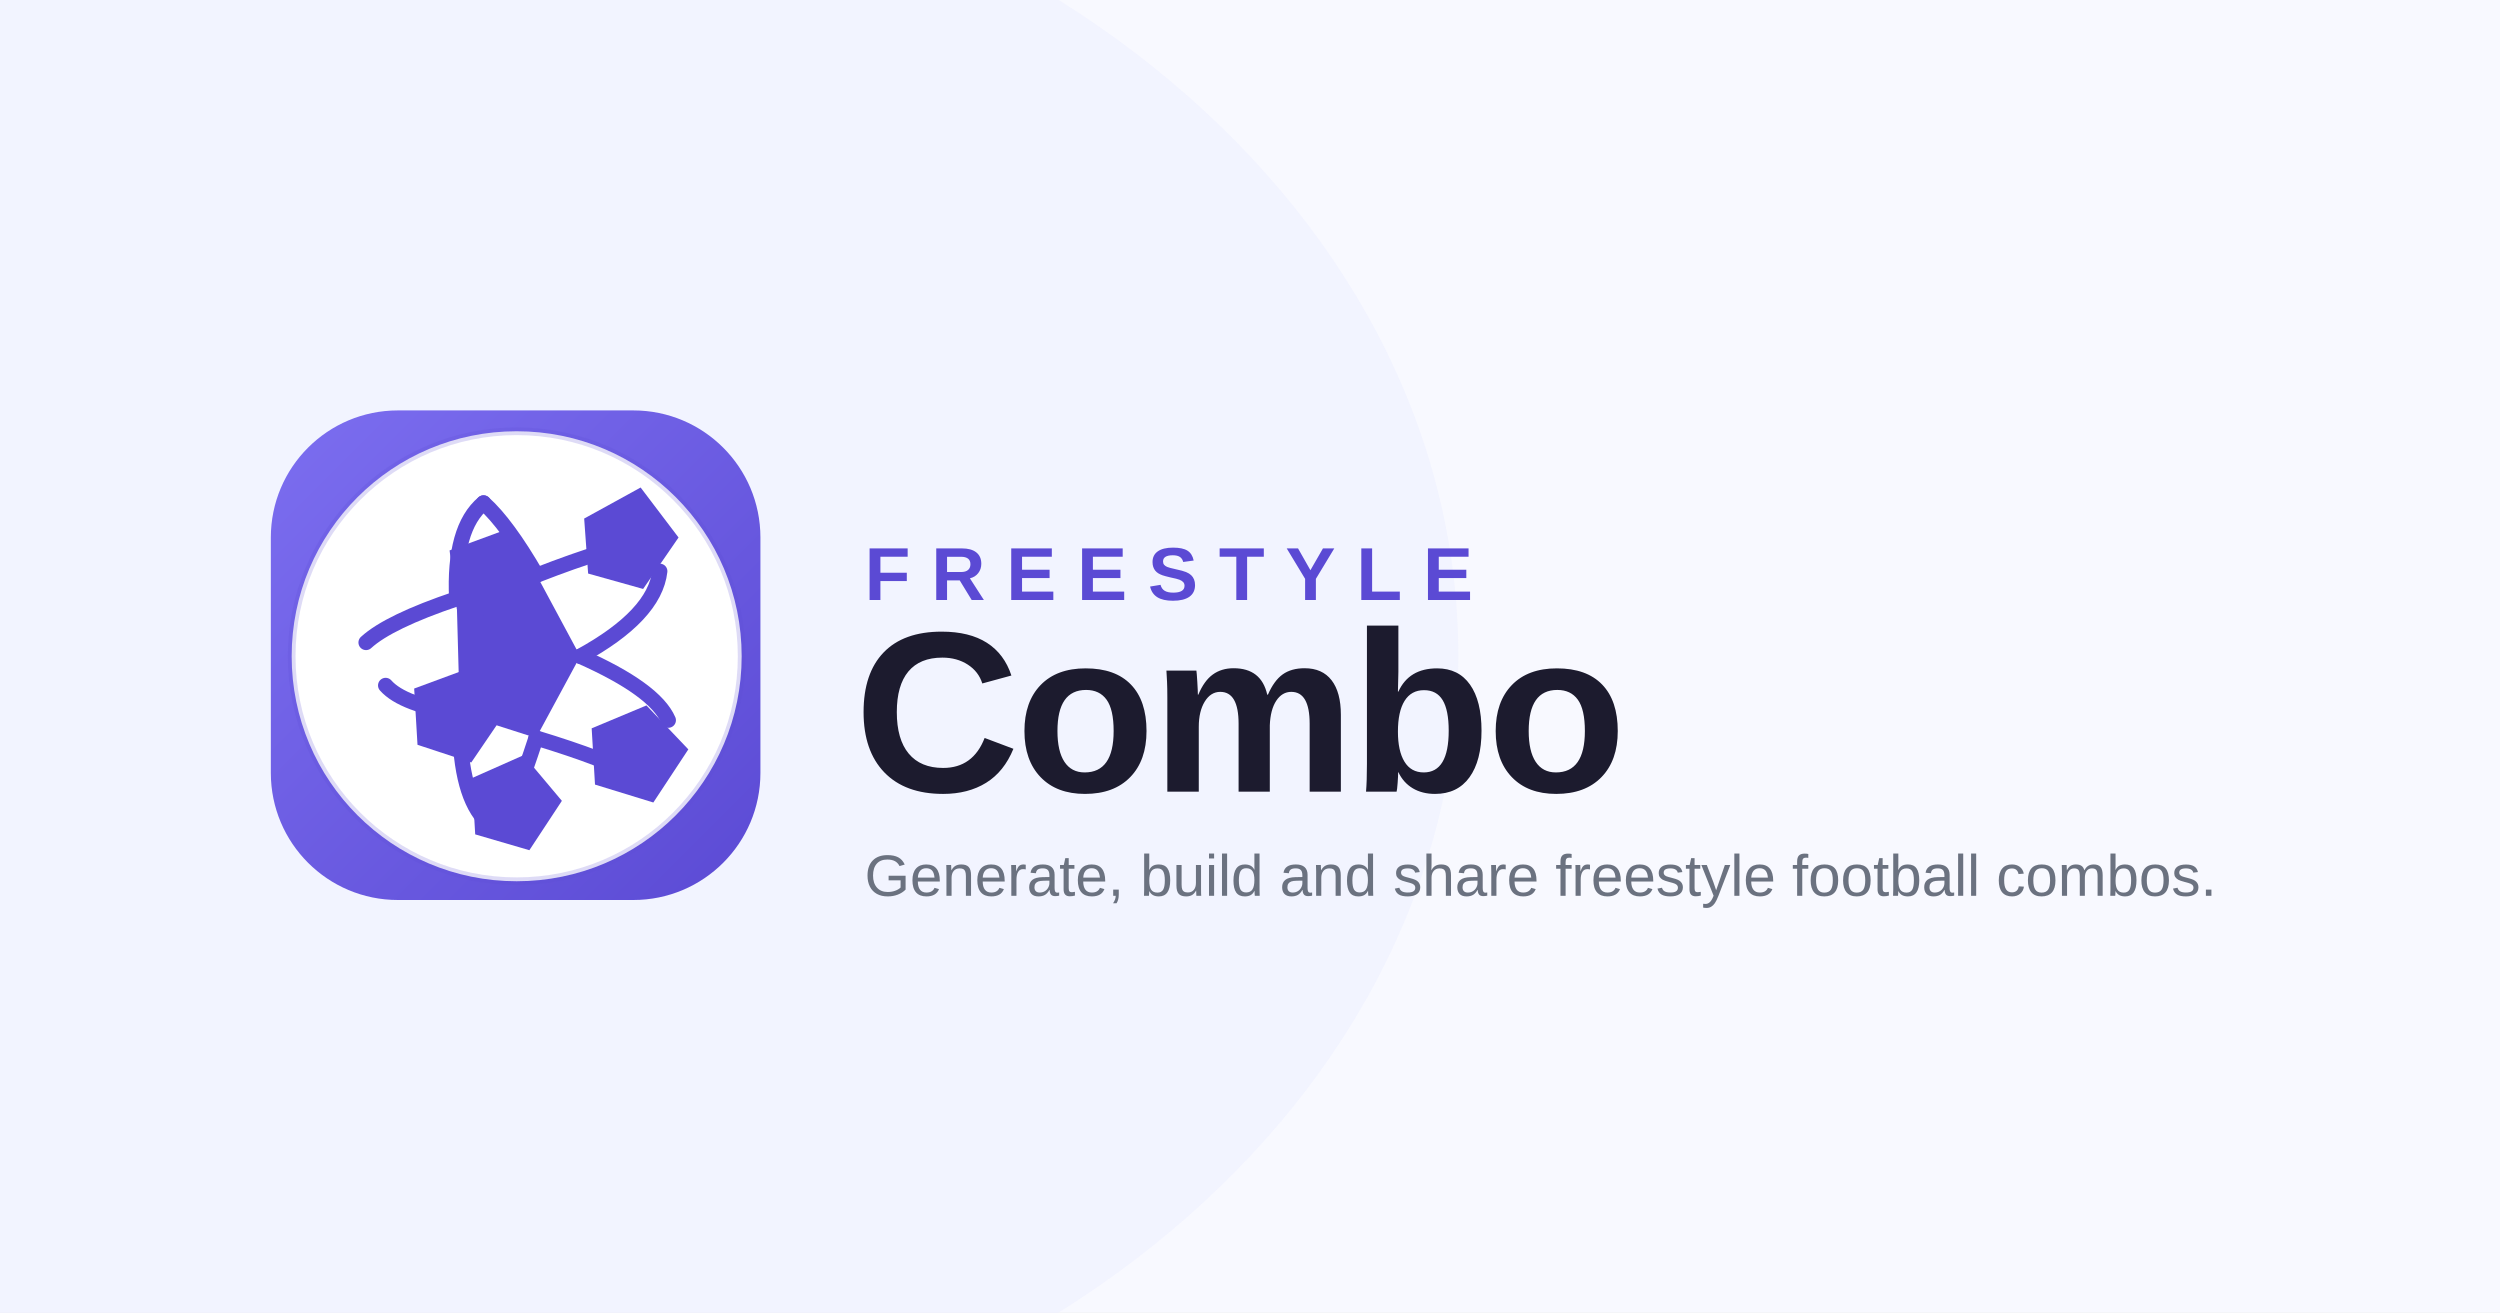
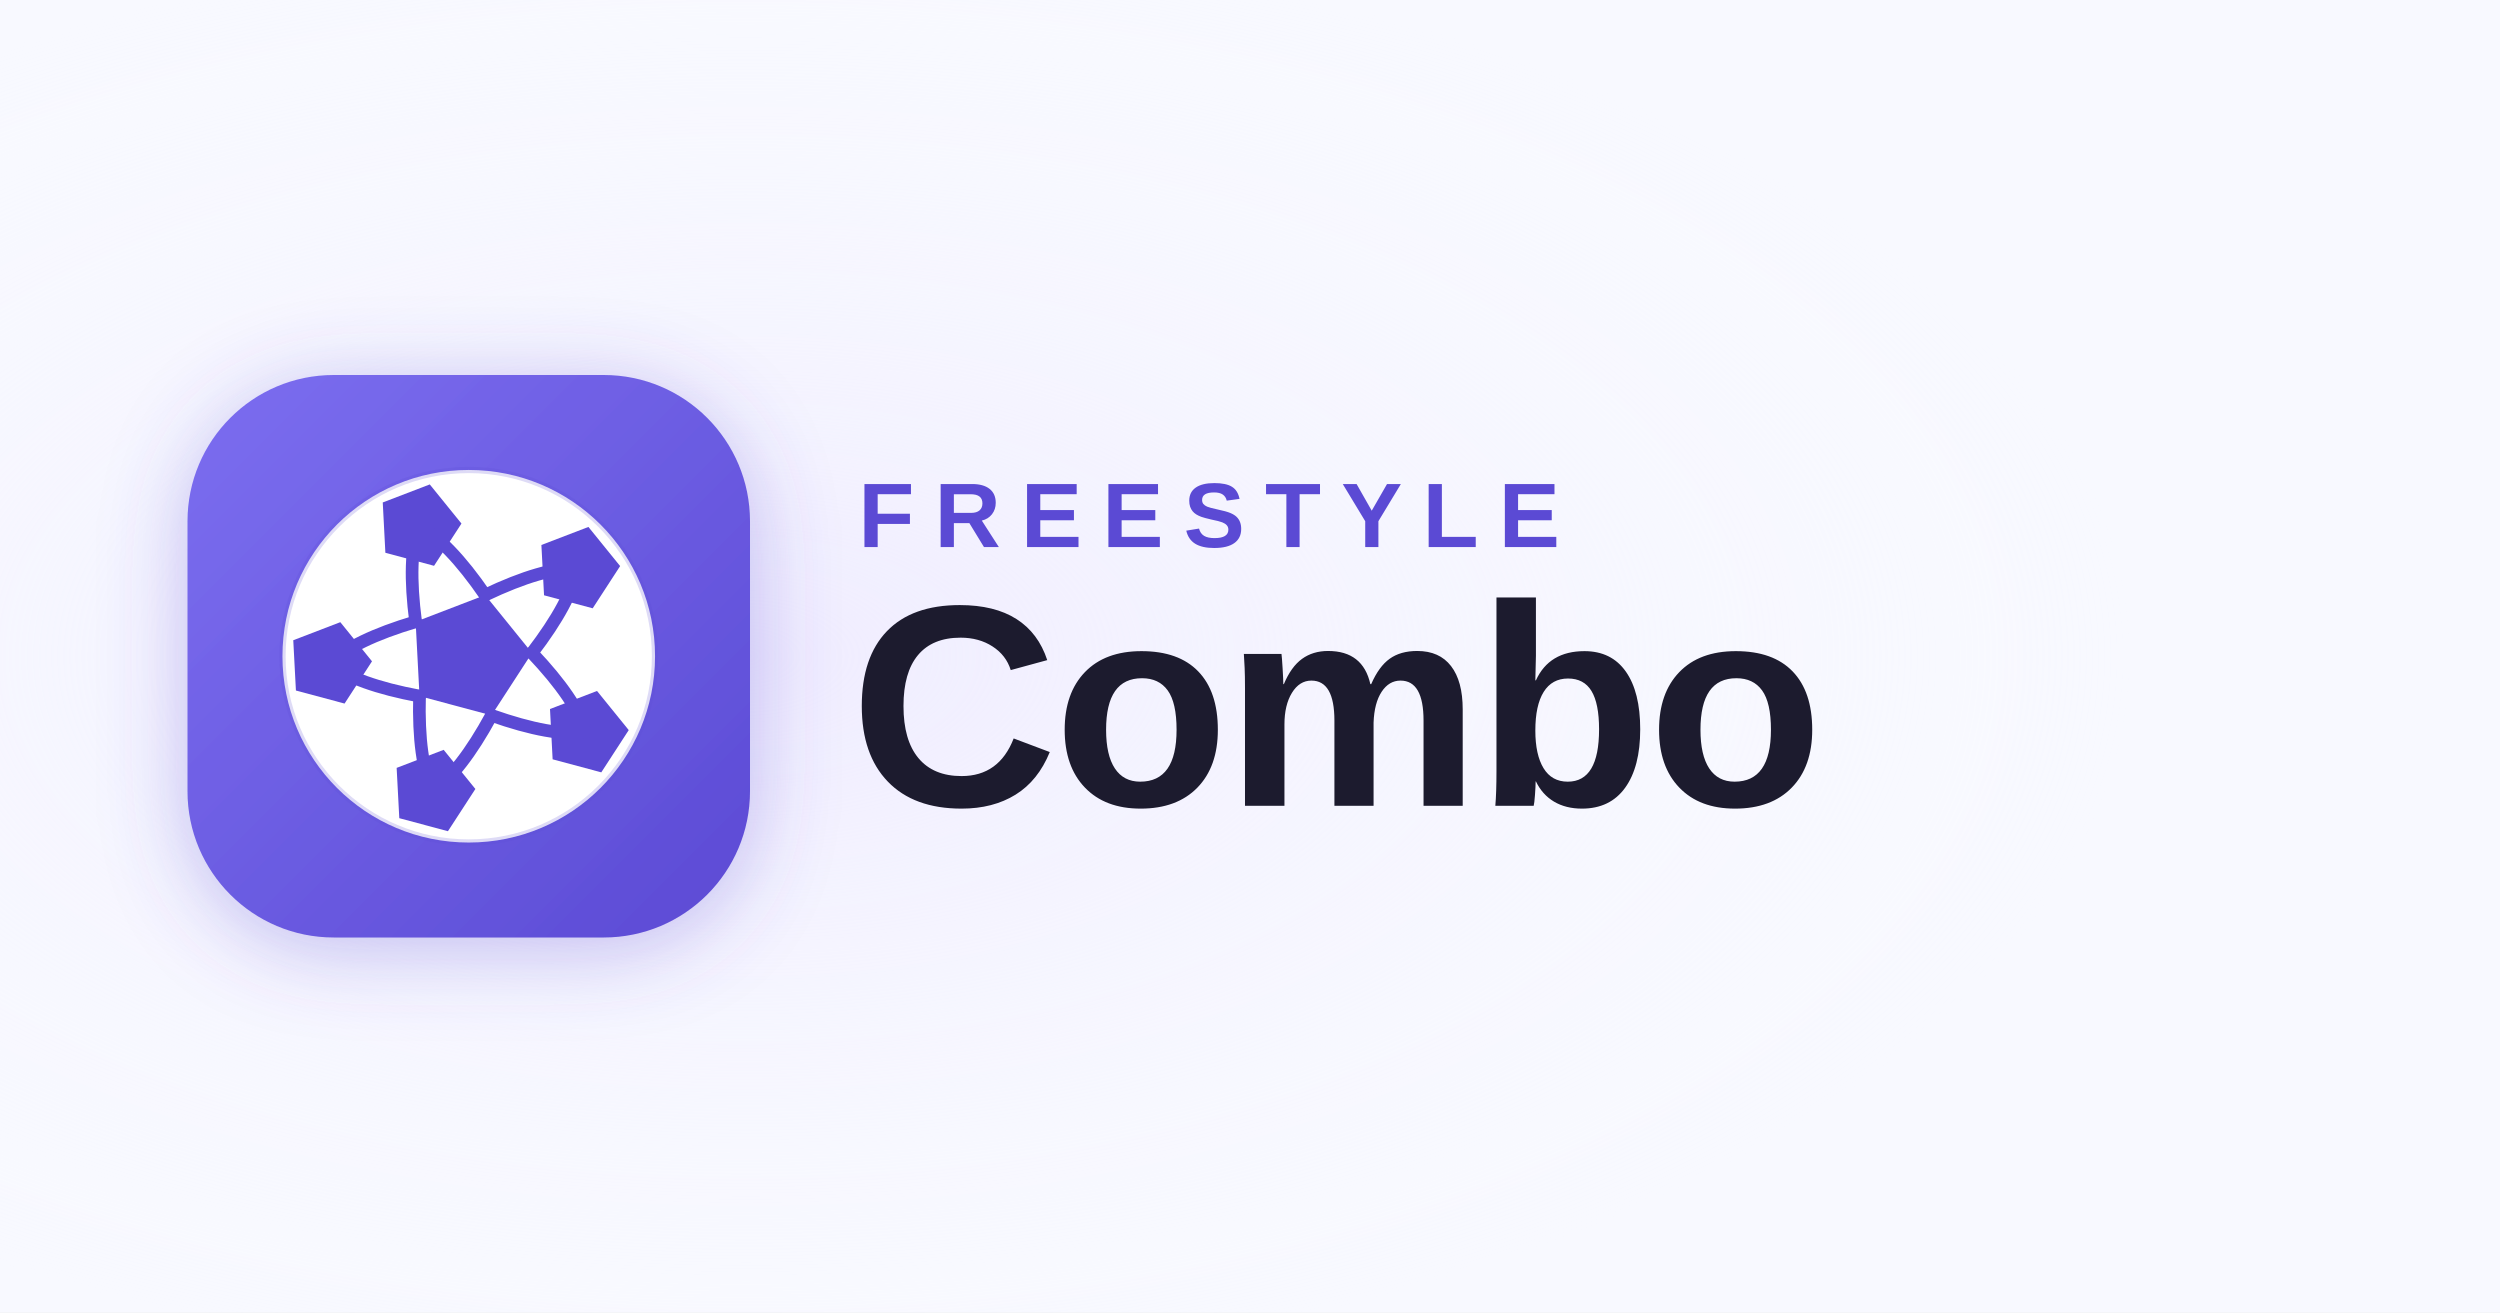
<svg xmlns="http://www.w3.org/2000/svg" viewBox="0 0 1200 630" width="1200" height="630">
  <defs>
    <linearGradient id="icon-bg" x1="0%" y1="0%" x2="100%" y2="100%">
      <stop offset="0%" stop-color="#7C6EF0" />
      <stop offset="100%" stop-color="#5B4AD4" />
    </linearGradient>
+     <radialGradient id="glow" cx="30%" cy="50%" r="55%">
+       <stop offset="0%" stop-color="#EEEAFF" stop-opacity="0.9" />
+       <stop offset="100%" stop-color="#F8F9FF" stop-opacity="0" />
+     </radialGradient>
    <clipPath id="ball-clip">
-       <circle cx="248" cy="315" r="108" />
+       <circle cx="97.20" cy="97.20" r="89.42" />
    </clipPath>
  </defs>
  <rect width="1200" height="630" fill="#F8F9FF" />
-   <ellipse cx="200" cy="315" rx="500" ry="400" fill="#EEF0FF" opacity="0.6" />
-   <rect x="130" y="197" width="235" height="235" rx="61" fill="url(#icon-bg)" />
-   <circle cx="248" cy="315" r="108" fill="white" />
-   <g clip-path="url(#ball-clip)" fill="#5B4AD4">
-     <polygon points="257.6,276.1 278.5,315.0 257.3,354.2 220.7,342.5 219.2,287.4" />
-     <polygon points="307.5,234.0 325.7,258.0 308.7,282.7 282.3,275.3 280.4,248.9" />
-     <polygon points="330.4,359.7 313.6,385.2 285.6,376.6 284.0,349.6 310.3,338.6" />
-     <polygon points="254.1,408.1 228.1,400.5 226.5,373.5 251.3,362.5 269.7,384.4" />
-     <polygon points="200.4,357.5 198.8,330.5 224.5,321.0 242.2,342.5 226.2,366.0" />
-     <polygon points="215.8,264.2 241.6,254.7 260.8,276.1 245.3,299.1 219.3,292.4" />
+   <rect width="1200" height="630" fill="url(#glow)" />
+   <rect x="90" y="180" width="270" height="270" rx="70.2" fill="url(#icon-bg)" filter="drop-shadow(0 6px 20px #5B4AD455)" />
+   <g transform="translate(127.80, 217.80)">
+     <circle cx="97.20" cy="97.20" r="89.42" fill="white" />
+     <g clip-path="url(#ball-clip)">
+       <polygon points="154.64,35.13 169.86,53.92 156.69,74.19 133.34,67.94 132.07,43.79" fill="#5B4AD4" />
+       <polygon points="173.99,132.65 160.82,152.93 137.46,146.67 136.20,122.53 158.77,113.86" fill="#5B4AD4" />
+       <polygon points="87.21,181.18 63.86,174.93 62.59,150.78 85.16,142.12 100.38,160.91" fill="#5B4AD4" />
+       <polygon points="14.24,113.65 12.97,89.51 35.55,80.84 50.76,99.63 37.59,119.91" fill="#5B4AD4" />
+       <polygon points="55.92,23.38 78.49,14.72 93.70,33.51 80.54,53.79 57.18,47.53" fill="#5B4AD4" />
+       <polygon points="105.07,67.83 127.56,95.61 108.10,125.58 73.57,116.33 71.70,80.64" fill="#5B4AD4" />
+       <g fill="none">
+         <path d="M105.07,67.83 Q132.94,54.56 149.32,54.99" stroke="#5B4AD4" stroke-width="6.08" stroke-linecap="round" />
+         <path d="M105.07,67.83 Q87.57,42.40 73.16,34.59" stroke="#5B4AD4" stroke-width="6.08" stroke-linecap="round" />
+         <path d="M127.56,95.61 Q148.80,118.01 153.45,133.73" stroke="#5B4AD4" stroke-width="6.08" stroke-linecap="round" />
+         <path d="M127.56,95.61 Q146.34,71.11 149.32,54.99" stroke="#5B4AD4" stroke-width="6.08" stroke-linecap="round" />
+         <path d="M108.10,125.58 Q93.35,152.70 79.84,161.98" stroke="#5B4AD4" stroke-width="6.08" stroke-linecap="round" />
+         <path d="M108.10,125.58 Q137.20,135.87 153.45,133.73" stroke="#5B4AD4" stroke-width="6.08" stroke-linecap="round" />
+         <path d="M73.57,116.33 Q43.22,110.69 30.22,100.71" stroke="#5B4AD4" stroke-width="6.08" stroke-linecap="round" />
+         <path d="M73.57,116.33 Q72.78,147.19 79.84,161.98" stroke="#5B4AD4" stroke-width="6.08" stroke-linecap="round" />
+         <path d="M71.70,80.64 Q67.69,50.03 73.16,34.59" stroke="#5B4AD4" stroke-width="6.08" stroke-linecap="round" />
+         <path d="M71.70,80.64 Q42.11,89.43 30.22,100.71" stroke="#5B4AD4" stroke-width="6.08" stroke-linecap="round" />
+       </g>
+     </g>
+     <circle cx="97.20" cy="97.20" r="89.42" fill="none" stroke="#5B4AD4" stroke-width="3.04" opacity="0.2" />
  </g>
-   <g clip-path="url(#ball-clip)" fill="none" stroke="#5B4AD4" stroke-width="7.3" stroke-linecap="round">
-     <path d="M257.6,276.1 Q294.1,261.9 307.5,261.1" />
-     <path d="M257.6,276.1 Q243.3,251.4 232.1,241.4" />
-     <path d="M278.5,315.0 Q314.4,330.9 320.8,345.7" />
-     <path d="M278.5,315.0 Q314.3,295.4 316.7,274.2" />
-     <path d="M257.3,354.2 Q246.6,387.0 240.6,396.8" />
-     <path d="M257.3,354.2 Q291.5,364.6 304.9,372.5" />
-     <path d="M220.7,342.5 Q193.3,338.3 185.1,329.0" />
-     <path d="M220.7,342.5 Q220.1,379.0 232.1,392.8" />
-     <path d="M219.2,287.4 Q217.6,253.5 232.1,241.4" />
-     <path d="M219.2,287.4 Q186.6,298.4 175.7,308.4" />
-   </g>
-   <circle cx="248" cy="315" r="108" fill="none" stroke="#5B4AD4" stroke-width="3.7" opacity="0.2" />
-   <text x="415" y="288" font-family="'Helvetica Neue', Arial, sans-serif" font-size="36" font-weight="600" fill="#5B4AD4" letter-spacing="10">FREESTYLE</text>
-   <text x="410" y="380" font-family="'Helvetica Neue', Arial, sans-serif" font-size="110" font-weight="800" fill="#1C1B2E" letter-spacing="-2">Combo</text>
-   <text x="415" y="430" font-family="'Helvetica Neue', Arial, sans-serif" font-size="28" font-weight="400" fill="#6B7280">Generate, build and share freestyle football combos.</text>
+   <text x="412" y="262.6" font-family="'Helvetica Neue', Arial, sans-serif" font-size="44" font-weight="600" fill="#5B4AD4" letter-spacing="9.7" text-anchor="start">FREESTYLE</text>
+   <text x="408.0" y="386.8" font-family="'Helvetica Neue', Arial, sans-serif" font-size="138" font-weight="800" fill="#1C1B2E" letter-spacing="-2" text-anchor="start">Combo</text>
</svg>
